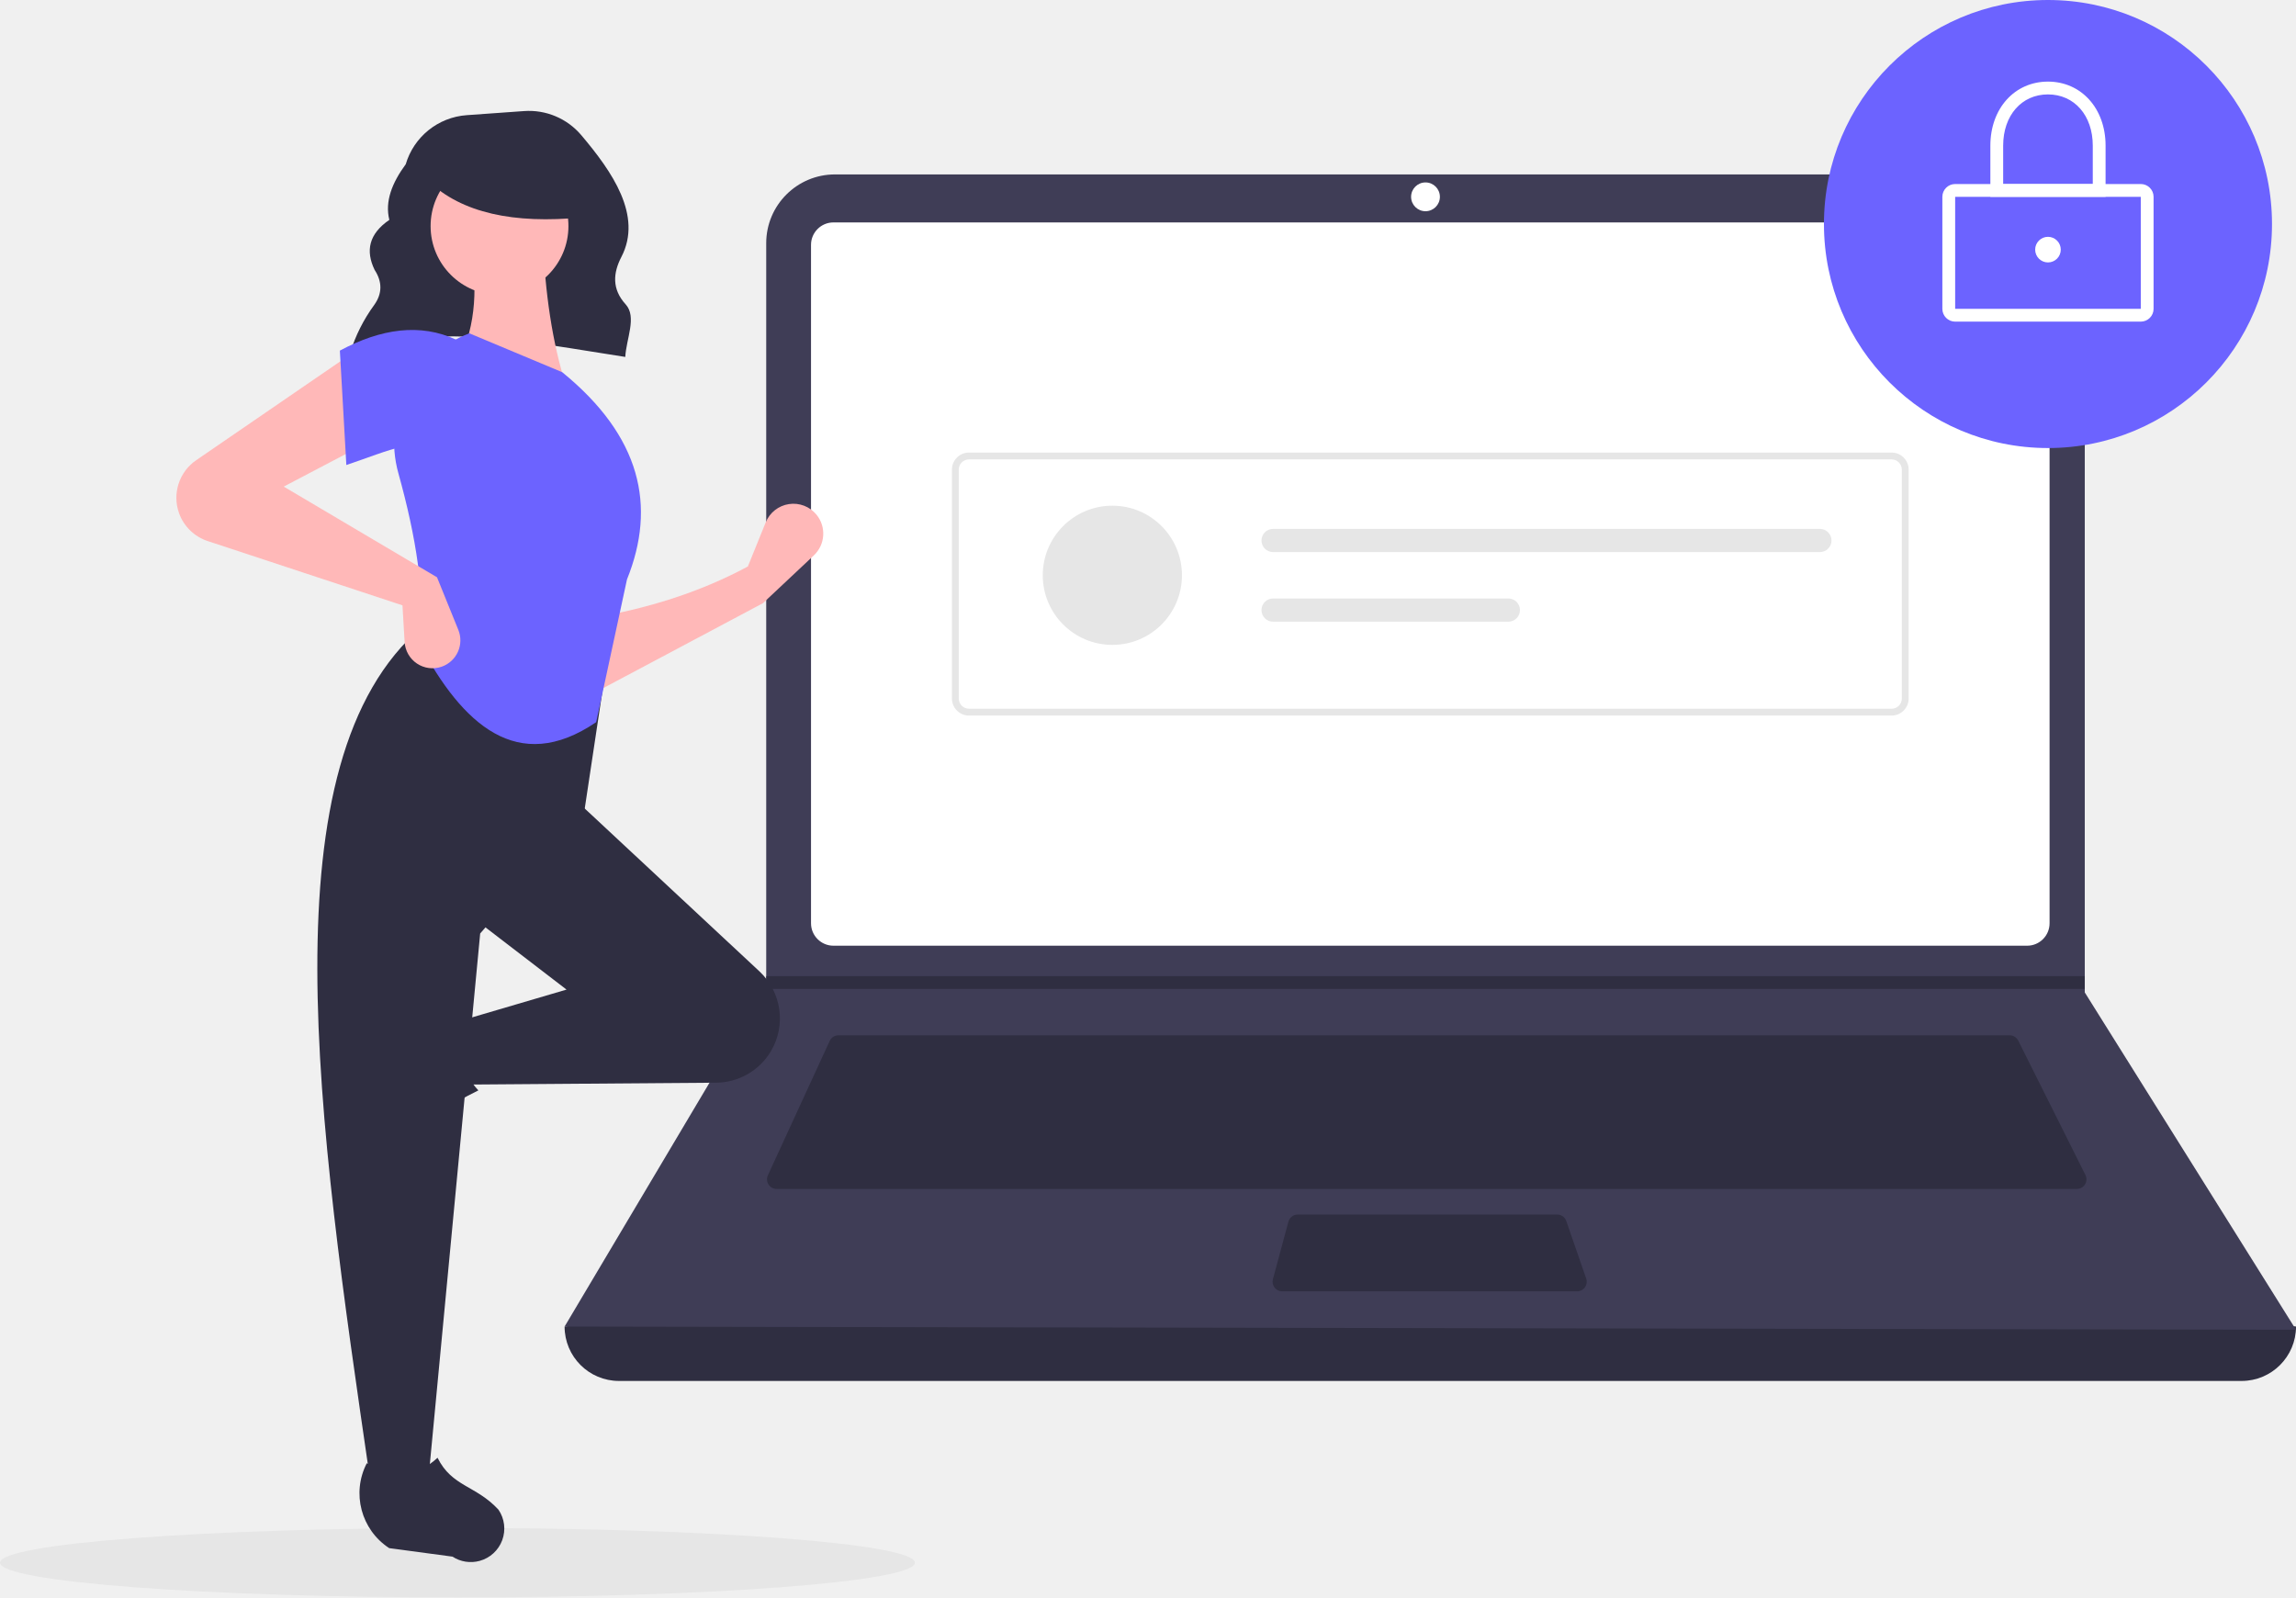
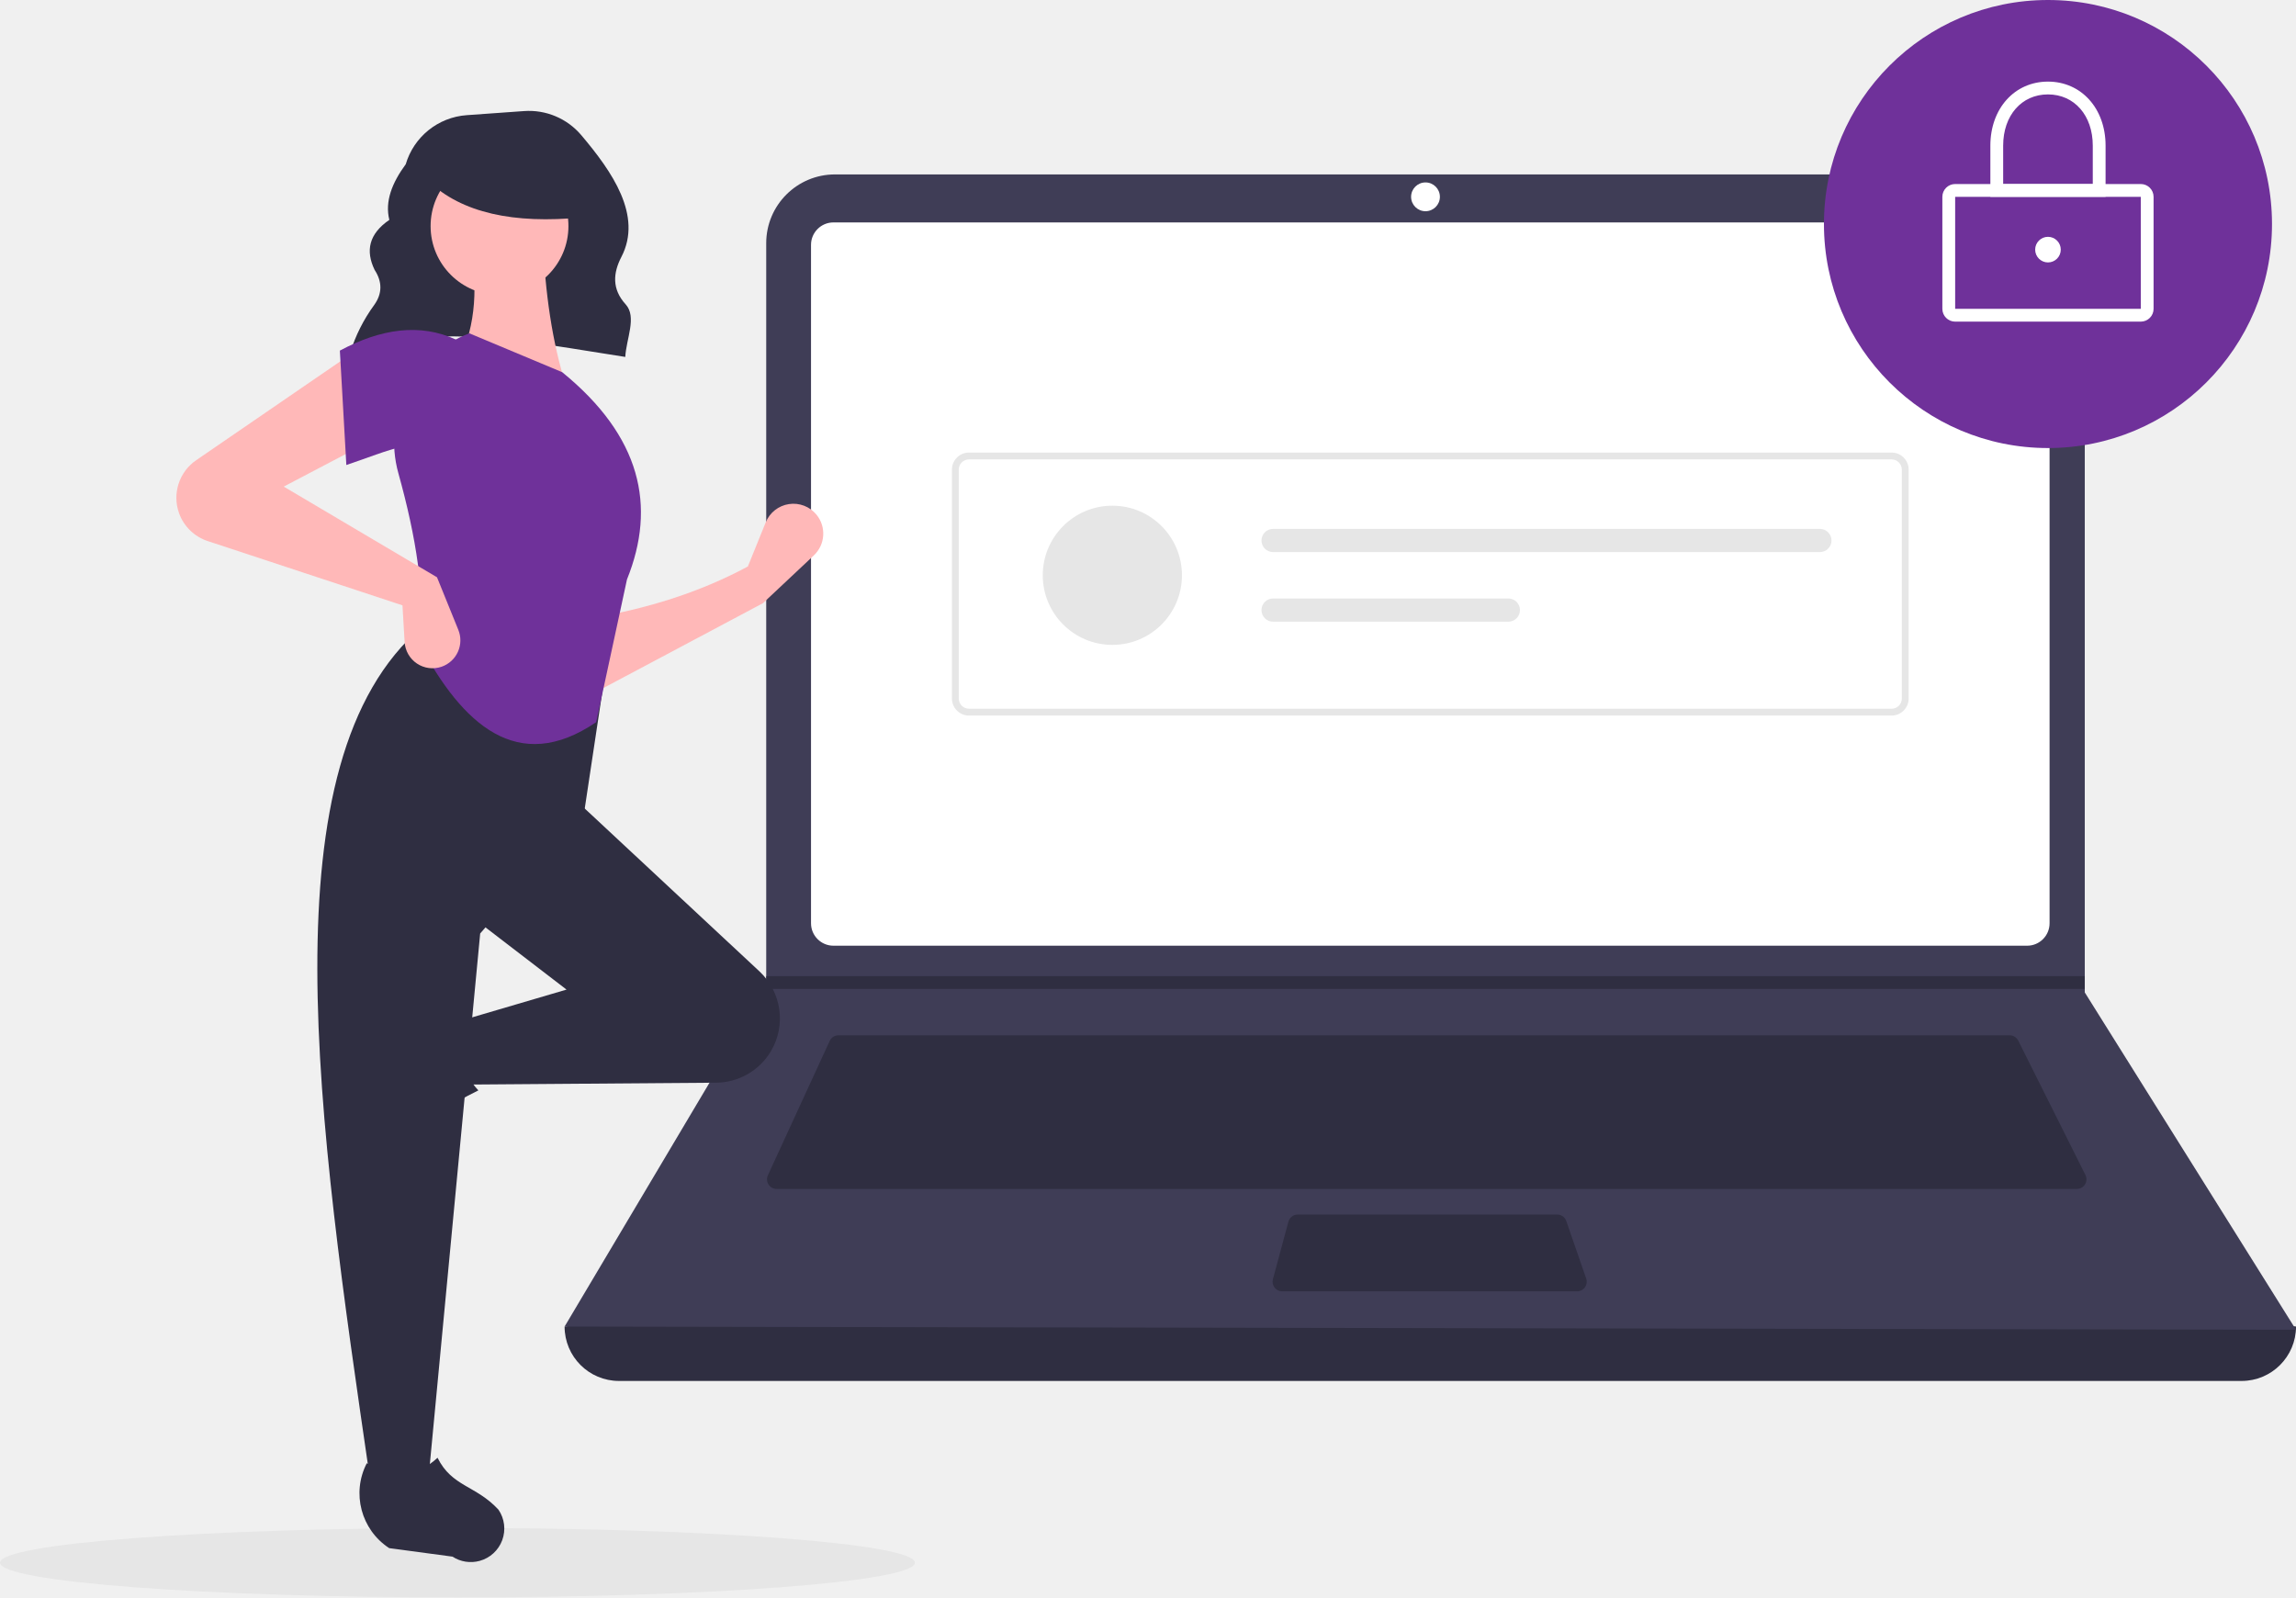
<svg xmlns="http://www.w3.org/2000/svg" data-name="Layer 1" width="793" height="551.732" viewBox="0 0 793 551.732">
  <ellipse cx="158" cy="539.732" rx="158" ry="12" fill="#e6e6e6" />
  <path d="M324.272,296.554c27.497-11.695,61.744-4.285,95.191.858.311-6.228,4.084-13.808.132-18.153-4.801-5.279-4.359-10.825-1.47-16.404,7.388-14.265-3.197-29.444-13.884-42.065a23.669,23.669,0,0,0-19.755-8.292l-19.797,1.414A23.709,23.709,0,0,0,343.635,230.859v0c-4.727,6.429-7.257,12.841-5.664,19.219-7.081,4.839-8.27,10.68-5.089,17.264,2.698,4.146,2.669,8.182-.123,12.106a55.891,55.891,0,0,0-8.31,16.506Z" transform="translate(-203.5 -174.1342)" fill="#2f2e41" />
  <path d="M977.709,651.097H417.291A18.791,18.791,0,0,1,398.5,632.306h0q304.727-35.415,598,0h0A18.791,18.791,0,0,1,977.709,651.097Z" transform="translate(-203.5 -174.1342)" fill="#2f2e41" />
  <path d="M996.5,633.412l-598-1.105,69.306-116.616.332-.553V258.131a23.752,23.752,0,0,1,23.754-23.754H899.792a23.752,23.752,0,0,1,23.754,23.754V516.906Z" transform="translate(-203.5 -174.1342)" fill="#3f3d56" />
  <path d="M491.35,250.957a7.746,7.746,0,0,0-7.738,7.738V493.031a7.747,7.747,0,0,0,7.738,7.738H903.65a7.747,7.747,0,0,0,7.738-7.738V258.694a7.747,7.747,0,0,0-7.738-7.738Z" transform="translate(-203.5 -174.1342)" fill="#fff" />
  <path d="M493.078,531.718a3.325,3.325,0,0,0-3.013,1.93l-21.355,46.425a3.316,3.316,0,0,0,3.012,4.702H920.814a3.316,3.316,0,0,0,2.965-4.799L900.567,533.551a3.299,3.299,0,0,0-2.965-1.833Z" transform="translate(-203.5 -174.1342)" fill="#2f2e41" />
  <circle cx="492.342" cy="67.98" r="4.974" fill="#fff" />
  <path d="M651.7,593.619a3.321,3.321,0,0,0-3.202,2.454l-5.357,19.896a3.316,3.316,0,0,0,3.202,4.179h101.874a3.315,3.315,0,0,0,3.133-4.401l-6.887-19.896a3.318,3.318,0,0,0-3.134-2.231Z" transform="translate(-203.5 -174.1342)" fill="#2f2e41" />
  <polygon points="720.046 337.135 720.046 341.556 264.306 341.556 264.649 341.004 264.649 337.135 720.046 337.135" fill="#2f2e41" />
-   <circle cx="707.335" cy="77.375" r="77.375" fill="#6c63ff" />
+   <circle cx="707.335" cy="77.375" r="77.375" fill="#6f319a" />
  <path d="M942.89,285.223H878.779a4.426,4.426,0,0,1-4.421-4.421V242.114a4.426,4.426,0,0,1,4.421-4.421H942.89a4.426,4.426,0,0,1,4.421,4.421v38.688A4.426,4.426,0,0,1,942.89,285.223Zm-64.111-43.109v38.688h64.114L942.89,242.114Z" transform="translate(-203.5 -174.1342)" fill="#fff" />
  <path d="M930.731,242.114h-39.793V224.428c0-12.81,8.368-22.107,19.896-22.107s19.896,9.297,19.896,22.107Zm-35.372-4.421h30.95V224.428c0-10.413-6.363-17.686-15.475-17.686s-15.475,7.273-15.475,17.686Z" transform="translate(-203.5 -174.1342)" fill="#fff" />
  <circle cx="707.335" cy="86.218" r="4.421" fill="#fff" />
  <path d="M856.82,421.284H538.18a5.908,5.908,0,0,1-5.901-5.901V336.342a5.908,5.908,0,0,1,5.901-5.901H856.82a5.908,5.908,0,0,1,5.901,5.901V415.383A5.908,5.908,0,0,1,856.82,421.284Zm-318.64-88.482a3.544,3.544,0,0,0-3.54,3.54V415.383a3.544,3.544,0,0,0,3.54,3.54H856.82a3.544,3.544,0,0,0,3.54-3.54V336.342a3.544,3.544,0,0,0-3.54-3.54Z" transform="translate(-203.5 -174.1342)" fill="#e6e6e6" />
  <circle cx="384.19" cy="198.695" r="24.036" fill="#e6e6e6" />
  <path d="M643.203,356.805a4.006,4.006,0,1,0,0,8.012H832.061a4.006,4.006,0,0,0,0-8.012Z" transform="translate(-203.5 -174.1342)" fill="#e6e6e6" />
  <path d="M643.203,380.842a4.006,4.006,0,1,0,0,8.012H724.469a4.006,4.006,0,1,0,0-8.012Z" transform="translate(-203.5 -174.1342)" fill="#e6e6e6" />
  <path d="M467.022,382.462,408.119,413.778l-.746-26.096c19.226-3.209,37.517-8.797,54.429-17.895l6.16-15.22a10.318,10.318,0,0,1,17.536-2.678l0,0a10.318,10.318,0,0,1-.908,14.069Z" transform="translate(-203.5 -174.1342)" fill="#ffb8b8" />
  <path d="M323.098,563.267v0a11.574,11.574,0,0,1,1.469-9.363l12.939-19.858a22.612,22.612,0,0,1,29.335-7.739h0c-5.438,9.256-4.68,17.377,1.878,24.434a117.631,117.631,0,0,0-27.936,19.045A11.574,11.574,0,0,1,323.098,563.267Z" transform="translate(-203.5 -174.1342)" fill="#2f2e41" />
  <path d="M469.705,537.303l0,0a22.203,22.203,0,0,1-18.871,10.779l-85.96.651-3.728-21.623,38.026-11.184-32.061-24.605L402.154,450.313l63.65,59.324A22.203,22.203,0,0,1,469.705,537.303Z" transform="translate(-203.5 -174.1342)" fill="#2f2e41" />
  <path d="M351.453,685.179H331.321c-18.075-123.898-36.474-248.142,17.895-294.515l64.122,10.439L405.136,455.532l-35.789,41.008Z" transform="translate(-203.5 -174.1342)" fill="#2f2e41" />
  <path d="M369.149,713.246h0a11.574,11.574,0,0,1-9.363-1.469l-21.859-2.938a22.612,22.612,0,0,1-7.741-29.335v0c9.257,5.437,17.377,4.679,24.434-1.879,4.986,10.067,13.201,9.453,21.047,17.935A11.574,11.574,0,0,1,369.149,713.246Z" transform="translate(-203.5 -174.1342)" fill="#2f2e41" />
  <path d="M399.172,307.902l-37.28-8.947c6.192-12.674,6.702-26.776,3.728-41.754l25.351-.746C391.764,275.08,394.167,292.481,399.172,307.902Z" transform="translate(-203.5 -174.1342)" fill="#ffb8b8" />
-   <path d="M409.418,423.552c-27.139,18.493-46.314.633-60.947-26.923,2.033-16.862-1.259-37.041-7.357-58.966a40.138,40.138,0,0,1,24.506-48.401h0l32.061,13.421c27.224,22.19,32.582,46.227,22.368,71.578Z" transform="translate(-203.5 -174.1342)" fill="#6c63ff" />
+   <path d="M409.418,423.552c-27.139,18.493-46.314.633-60.947-26.923,2.033-16.862-1.259-37.041-7.357-58.966a40.138,40.138,0,0,1,24.506-48.401h0l32.061,13.421c27.224,22.19,32.582,46.227,22.368,71.578Z" transform="translate(-203.5 -174.1342)" fill="#6f319a" />
  <path d="M331.321,326.542,301.497,342.2l52.938,31.316,7.366,18.17a9.637,9.637,0,0,1-5.789,12.731h0a9.637,9.637,0,0,1-12.762-8.544l-.745-12.663-67.284-22.204a15.733,15.733,0,0,1-9.873-9.611v0a15.733,15.733,0,0,1,5.903-18.303l54.105-37.118Z" transform="translate(-203.5 -174.1342)" fill="#ffb8b8" />
-   <path d="M361.146,329.524c-12.439-5.451-23.749.47-38.026,5.219l-2.237-39.517c14.176-7.556,27.692-9.593,40.263-3.728Z" transform="translate(-203.5 -174.1342)" fill="#6c63ff" />
+   <path d="M361.146,329.524c-12.439-5.451-23.749.47-38.026,5.219l-2.237-39.517c14.176-7.556,27.692-9.593,40.263-3.728Z" transform="translate(-203.5 -174.1342)" fill="#6f319a" />
  <circle cx="172.525" cy="78.093" r="23.802" fill="#ffb8b8" />
  <path d="M404.5,249.224c-23.566,2.308-41.523-1.546-53-12.52v-8.838h51Z" transform="translate(-203.5 -174.1342)" fill="#2f2e41" />
</svg>
